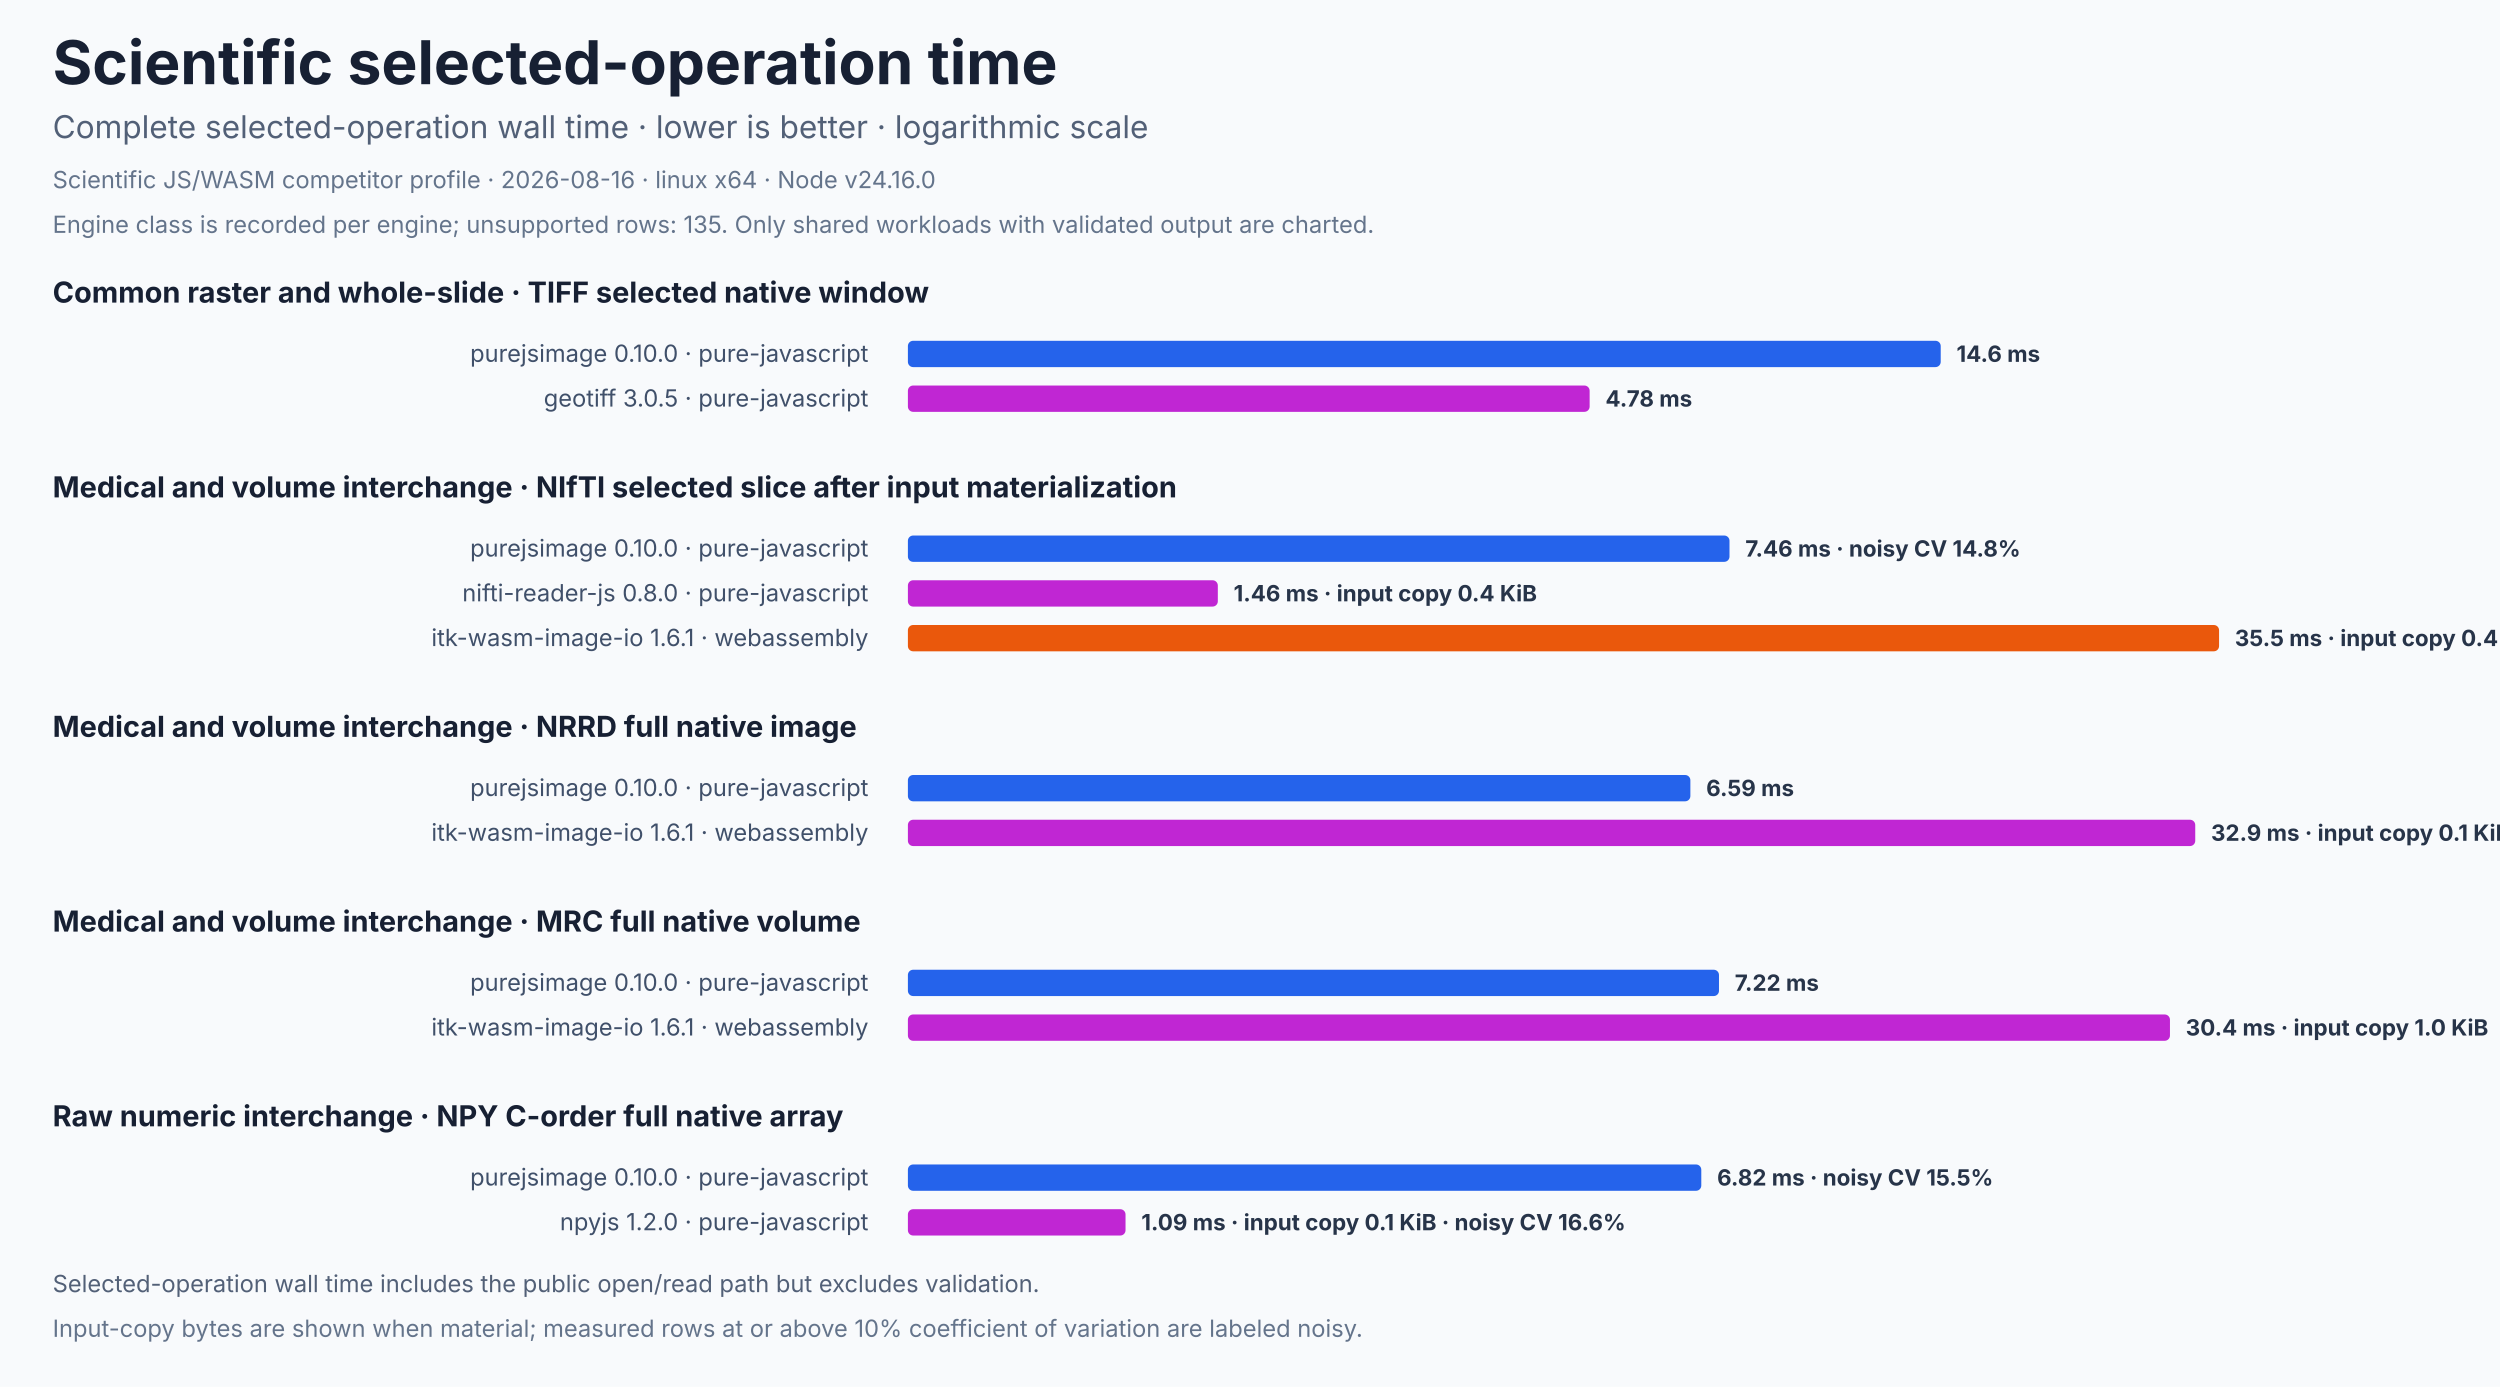
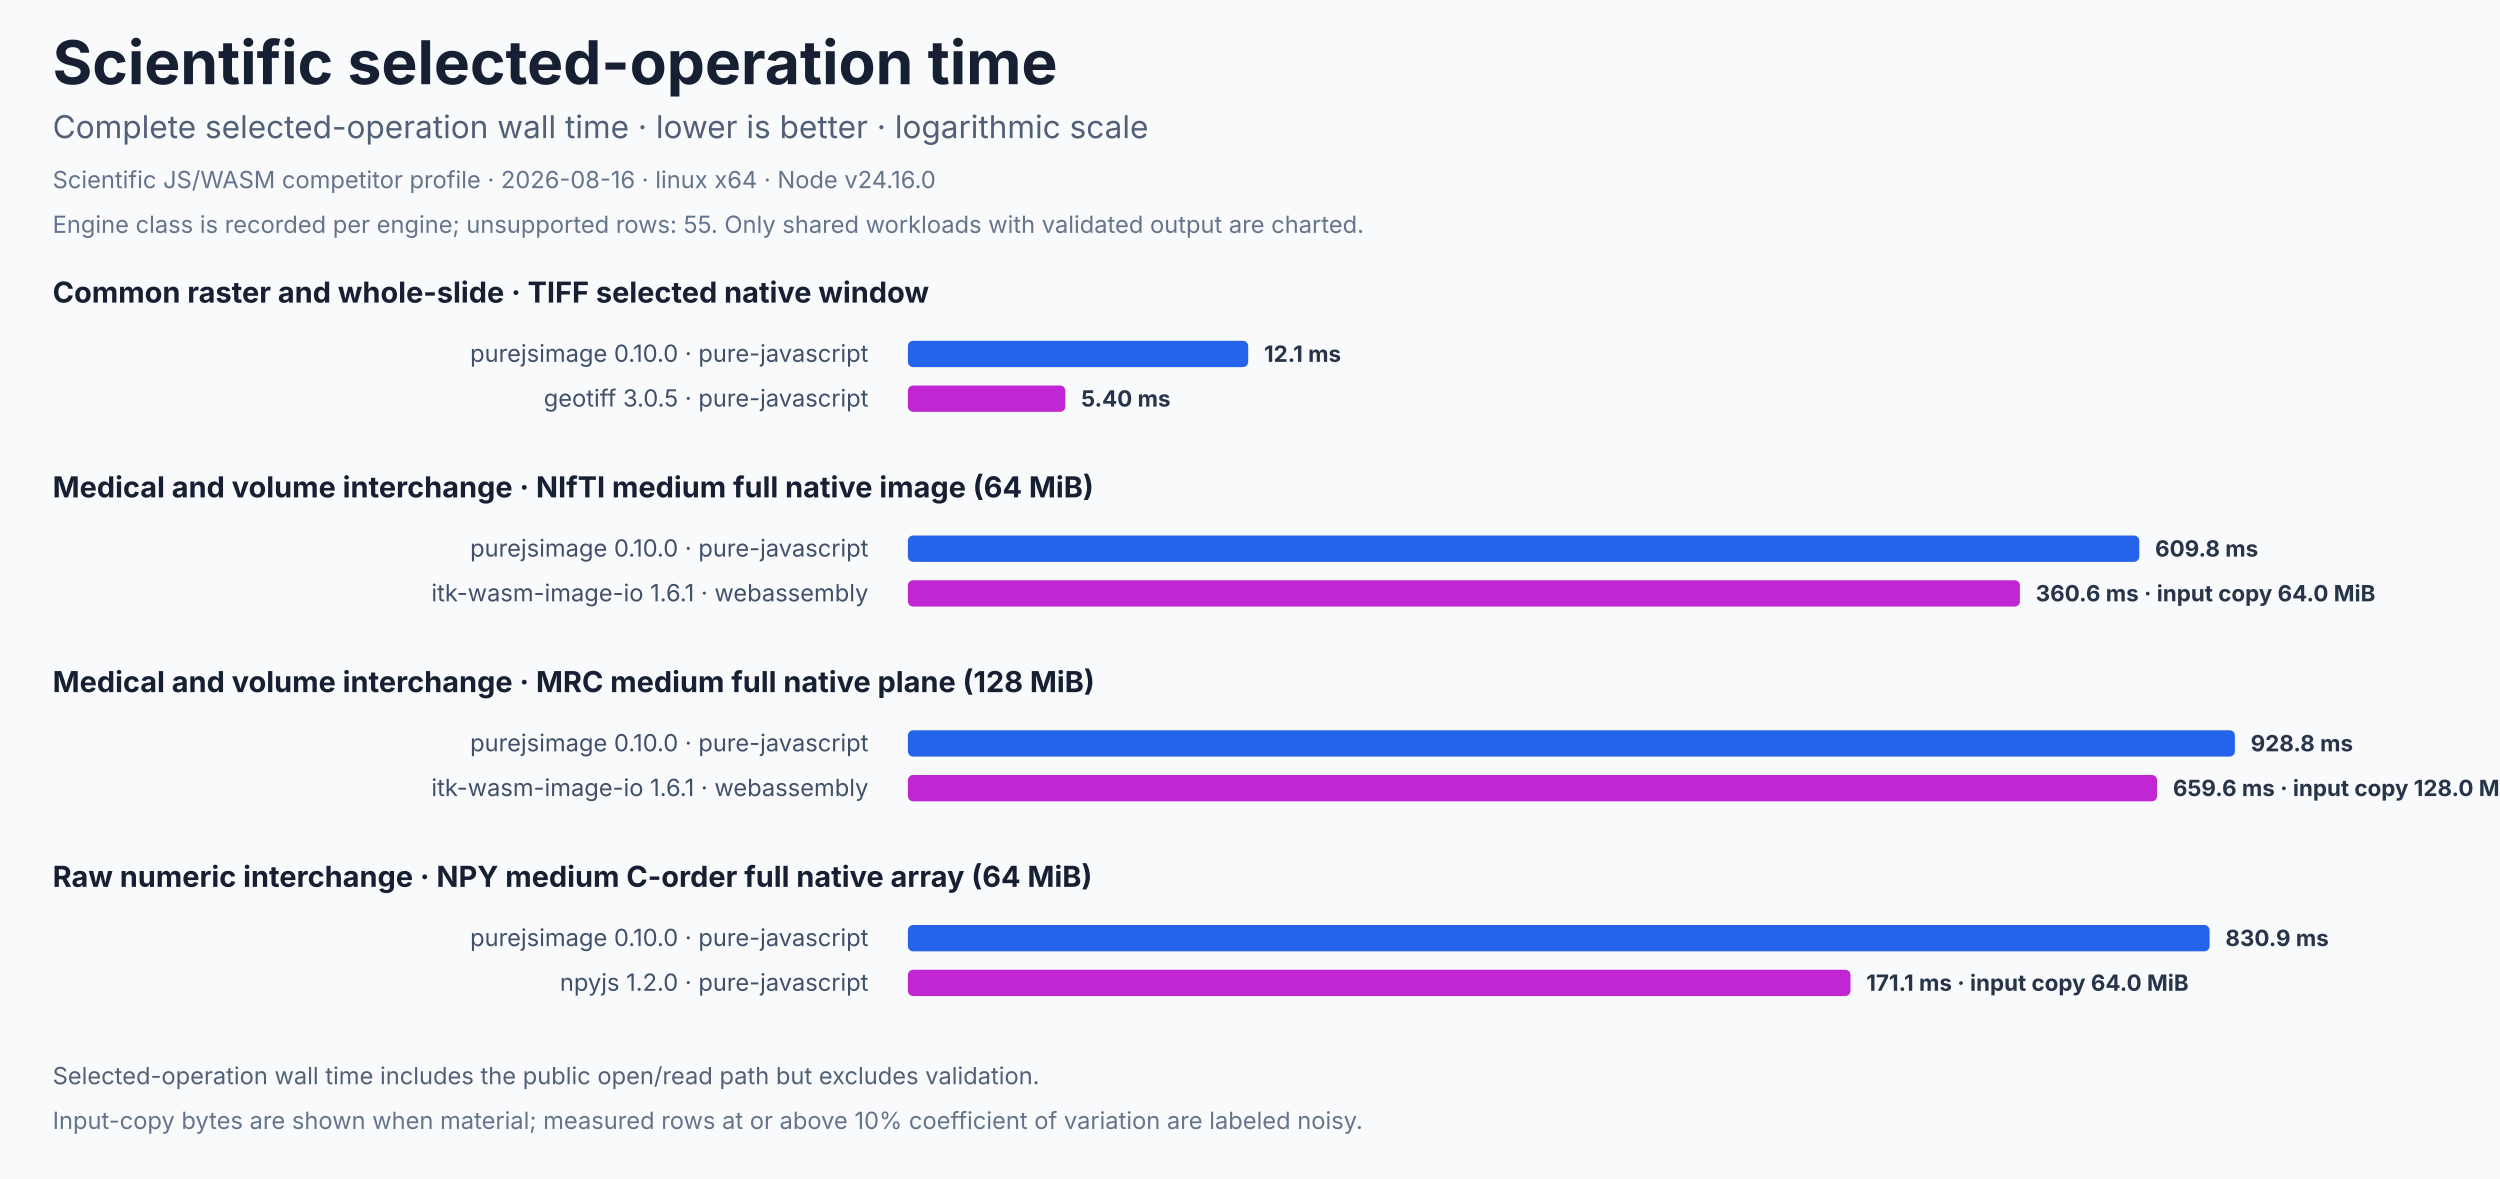
- <svg xmlns="http://www.w3.org/2000/svg" width="1900" height="1054" viewBox="0 0 1900 1054">
-   <rect width="1900" height="1054" fill="#f8fafc" />
+ <svg xmlns="http://www.w3.org/2000/svg" width="1900" height="896" viewBox="0 0 1900 896">
+   <rect width="1900" height="896" fill="#f8fafc" />
  <style>
      text { font-family: Inter, Arial, sans-serif; fill: #172033; }
      .title { font-size: 46px; font-weight: 750; }
      .subtitle { font-size: 24px; fill: #526077; }
      .source { font-size: 18px; fill: #64748b; }
      .group { font-size: 22px; font-weight: 750; }
      .engine { font-size: 18px; fill: #40506a; }
      .value { font-size: 17px; font-weight: 650; fill: #273449; }
      .footer { font-size: 18px; fill: #526077; }
    </style>
  <text x="40" y="64" class="title">Scientific selected-operation time</text>
  <text x="40" y="105" class="subtitle">Complete selected-operation wall time · lower is better · logarithmic scale</text>
  <text x="40" y="143" class="source">Scientific JS/WASM competitor profile · 2026-08-16 · linux x64 · Node v24.16.0</text>
-   <text x="40" y="177" class="source">Engine class is recorded per engine; unsupported rows: 135. Only shared workloads with validated output are charted.</text>
+   <text x="40" y="177" class="source">Engine class is recorded per engine; unsupported rows: 55. Only shared workloads with validated output are charted.</text>
  <text x="40" y="230" class="group">Common raster and whole-slide · TIFF selected native window</text>
  <text x="660" y="275" text-anchor="end" class="engine">purejsimage 0.10.0 · pure-javascript</text>
-   <rect x="690" y="259" width="784.948" height="20" rx="4" fill="#2563eb" />
-   <text x="1486.948" y="275" class="value">14.6 ms</text>
+   <rect x="690" y="259" width="258.635" height="20" rx="4" fill="#2563eb" />
+   <text x="960.635" y="275" class="value">12.1 ms</text>
  <text x="660" y="309" text-anchor="end" class="engine">geotiff 3.0.5 · pure-javascript</text>
-   <rect x="690" y="293" width="518.124" height="20" rx="4" fill="#c026d3" />
-   <text x="1220.124" y="309" class="value">4.78 ms</text>
-   <text x="40" y="378" class="group">Medical and volume interchange · NIfTI selected slice after input materialization</text>
+   <rect x="690" y="293" width="119.698" height="20" rx="4" fill="#c026d3" />
+   <text x="821.698" y="309" class="value">5.40 ms</text>
+   <text x="40" y="378" class="group">Medical and volume interchange · NIfTI medium full native image (64 MiB)</text>
  <text x="660" y="423" text-anchor="end" class="engine">purejsimage 0.10.0 · pure-javascript</text>
-   <rect x="690" y="407" width="624.421" height="20" rx="4" fill="#2563eb" />
-   <text x="1326.421" y="423" class="value">7.46 ms · noisy CV 14.8%</text>
-   <text x="660" y="457" text-anchor="end" class="engine">nifti-reader-js 0.8.0 · pure-javascript</text>
-   <rect x="690" y="441" width="235.542" height="20" rx="4" fill="#c026d3" />
-   <text x="937.542" y="457" class="value">1.46 ms · input copy 0.4 KiB</text>
-   <text x="660" y="491" text-anchor="end" class="engine">itk-wasm-image-io 1.6.1 · webassembly</text>
-   <rect x="690" y="475" width="996.492" height="20" rx="4" fill="#ea580c" />
-   <text x="1698.492" y="491" class="value">35.5 ms · input copy 0.4 KiB</text>
-   <text x="40" y="560" class="group">Medical and volume interchange · NRRD full native image</text>
-   <text x="660" y="605" text-anchor="end" class="engine">purejsimage 0.10.0 · pure-javascript</text>
-   <rect x="690" y="589" width="594.685" height="20" rx="4" fill="#2563eb" />
-   <text x="1296.685" y="605" class="value">6.59 ms</text>
-   <text x="660" y="639" text-anchor="end" class="engine">itk-wasm-image-io 1.6.1 · webassembly</text>
-   <rect x="690" y="623" width="978.385" height="20" rx="4" fill="#c026d3" />
-   <text x="1680.385" y="639" class="value">32.9 ms · input copy 0.1 KiB</text>
-   <text x="40" y="708" class="group">Medical and volume interchange · MRC full native volume</text>
-   <text x="660" y="753" text-anchor="end" class="engine">purejsimage 0.10.0 · pure-javascript</text>
-   <rect x="690" y="737" width="616.43" height="20" rx="4" fill="#2563eb" />
-   <text x="1318.43" y="753" class="value">7.22 ms</text>
-   <text x="660" y="787" text-anchor="end" class="engine">itk-wasm-image-io 1.6.1 · webassembly</text>
-   <rect x="690" y="771" width="959.168" height="20" rx="4" fill="#c026d3" />
-   <text x="1661.168" y="787" class="value">30.4 ms · input copy 1.0 KiB</text>
-   <text x="40" y="856" class="group">Raw numeric interchange · NPY C-order full native array</text>
-   <text x="660" y="901" text-anchor="end" class="engine">purejsimage 0.10.0 · pure-javascript</text>
-   <rect x="690" y="885" width="602.983" height="20" rx="4" fill="#2563eb" />
-   <text x="1304.983" y="901" class="value">6.82 ms · noisy CV 15.5%</text>
-   <text x="660" y="935" text-anchor="end" class="engine">npyjs 1.2.0 · pure-javascript</text>
-   <rect x="690" y="919" width="165.408" height="20" rx="4" fill="#c026d3" />
-   <text x="867.408" y="935" class="value">1.09 ms · input copy 0.1 KiB · noisy CV 16.6%</text>
-   <text x="40" y="982" class="footer">Selected-operation wall time includes the public open/read path but excludes validation.</text>
-   <text x="40" y="1016" class="source">Input-copy bytes are shown when material; measured rows at or above 10% coefficient of variation are labeled noisy.</text>
+   <rect x="690" y="407" width="935.854" height="20" rx="4" fill="#2563eb" />
+   <text x="1637.854" y="423" class="value">609.8 ms</text>
+   <text x="660" y="457" text-anchor="end" class="engine">itk-wasm-image-io 1.6.1 · webassembly</text>
+   <rect x="690" y="441" width="845.134" height="20" rx="4" fill="#c026d3" />
+   <text x="1547.134" y="457" class="value">360.6 ms · input copy 64.0 MiB</text>
+   <text x="40" y="526" class="group">Medical and volume interchange · MRC medium full native plane (128 MiB)</text>
+   <text x="660" y="571" text-anchor="end" class="engine">purejsimage 0.10.0 · pure-javascript</text>
+   <rect x="690" y="555" width="1008.515" height="20" rx="4" fill="#2563eb" />
+   <text x="1710.515" y="571" class="value">928.8 ms</text>
+   <text x="660" y="605" text-anchor="end" class="engine">itk-wasm-image-io 1.6.1 · webassembly</text>
+   <rect x="690" y="589" width="949.42" height="20" rx="4" fill="#c026d3" />
+   <text x="1651.42" y="605" class="value">659.6 ms · input copy 128.0 MiB</text>
+   <text x="40" y="674" class="group">Raw numeric interchange · NPY medium C-order full native array (64 MiB)</text>
+   <text x="660" y="719" text-anchor="end" class="engine">purejsimage 0.10.0 · pure-javascript</text>
+   <rect x="690" y="703" width="989.285" height="20" rx="4" fill="#2563eb" />
+   <text x="1691.285" y="719" class="value">830.9 ms</text>
+   <text x="660" y="753" text-anchor="end" class="engine">npyjs 1.2.0 · pure-javascript</text>
+   <rect x="690" y="737" width="716.384" height="20" rx="4" fill="#c026d3" />
+   <text x="1418.384" y="753" class="value">171.1 ms · input copy 64.0 MiB</text>
+   <text x="40" y="824" class="footer">Selected-operation wall time includes the public open/read path but excludes validation.</text>
+   <text x="40" y="858" class="source">Input-copy bytes are shown when material; measured rows at or above 10% coefficient of variation are labeled noisy.</text>
</svg>
